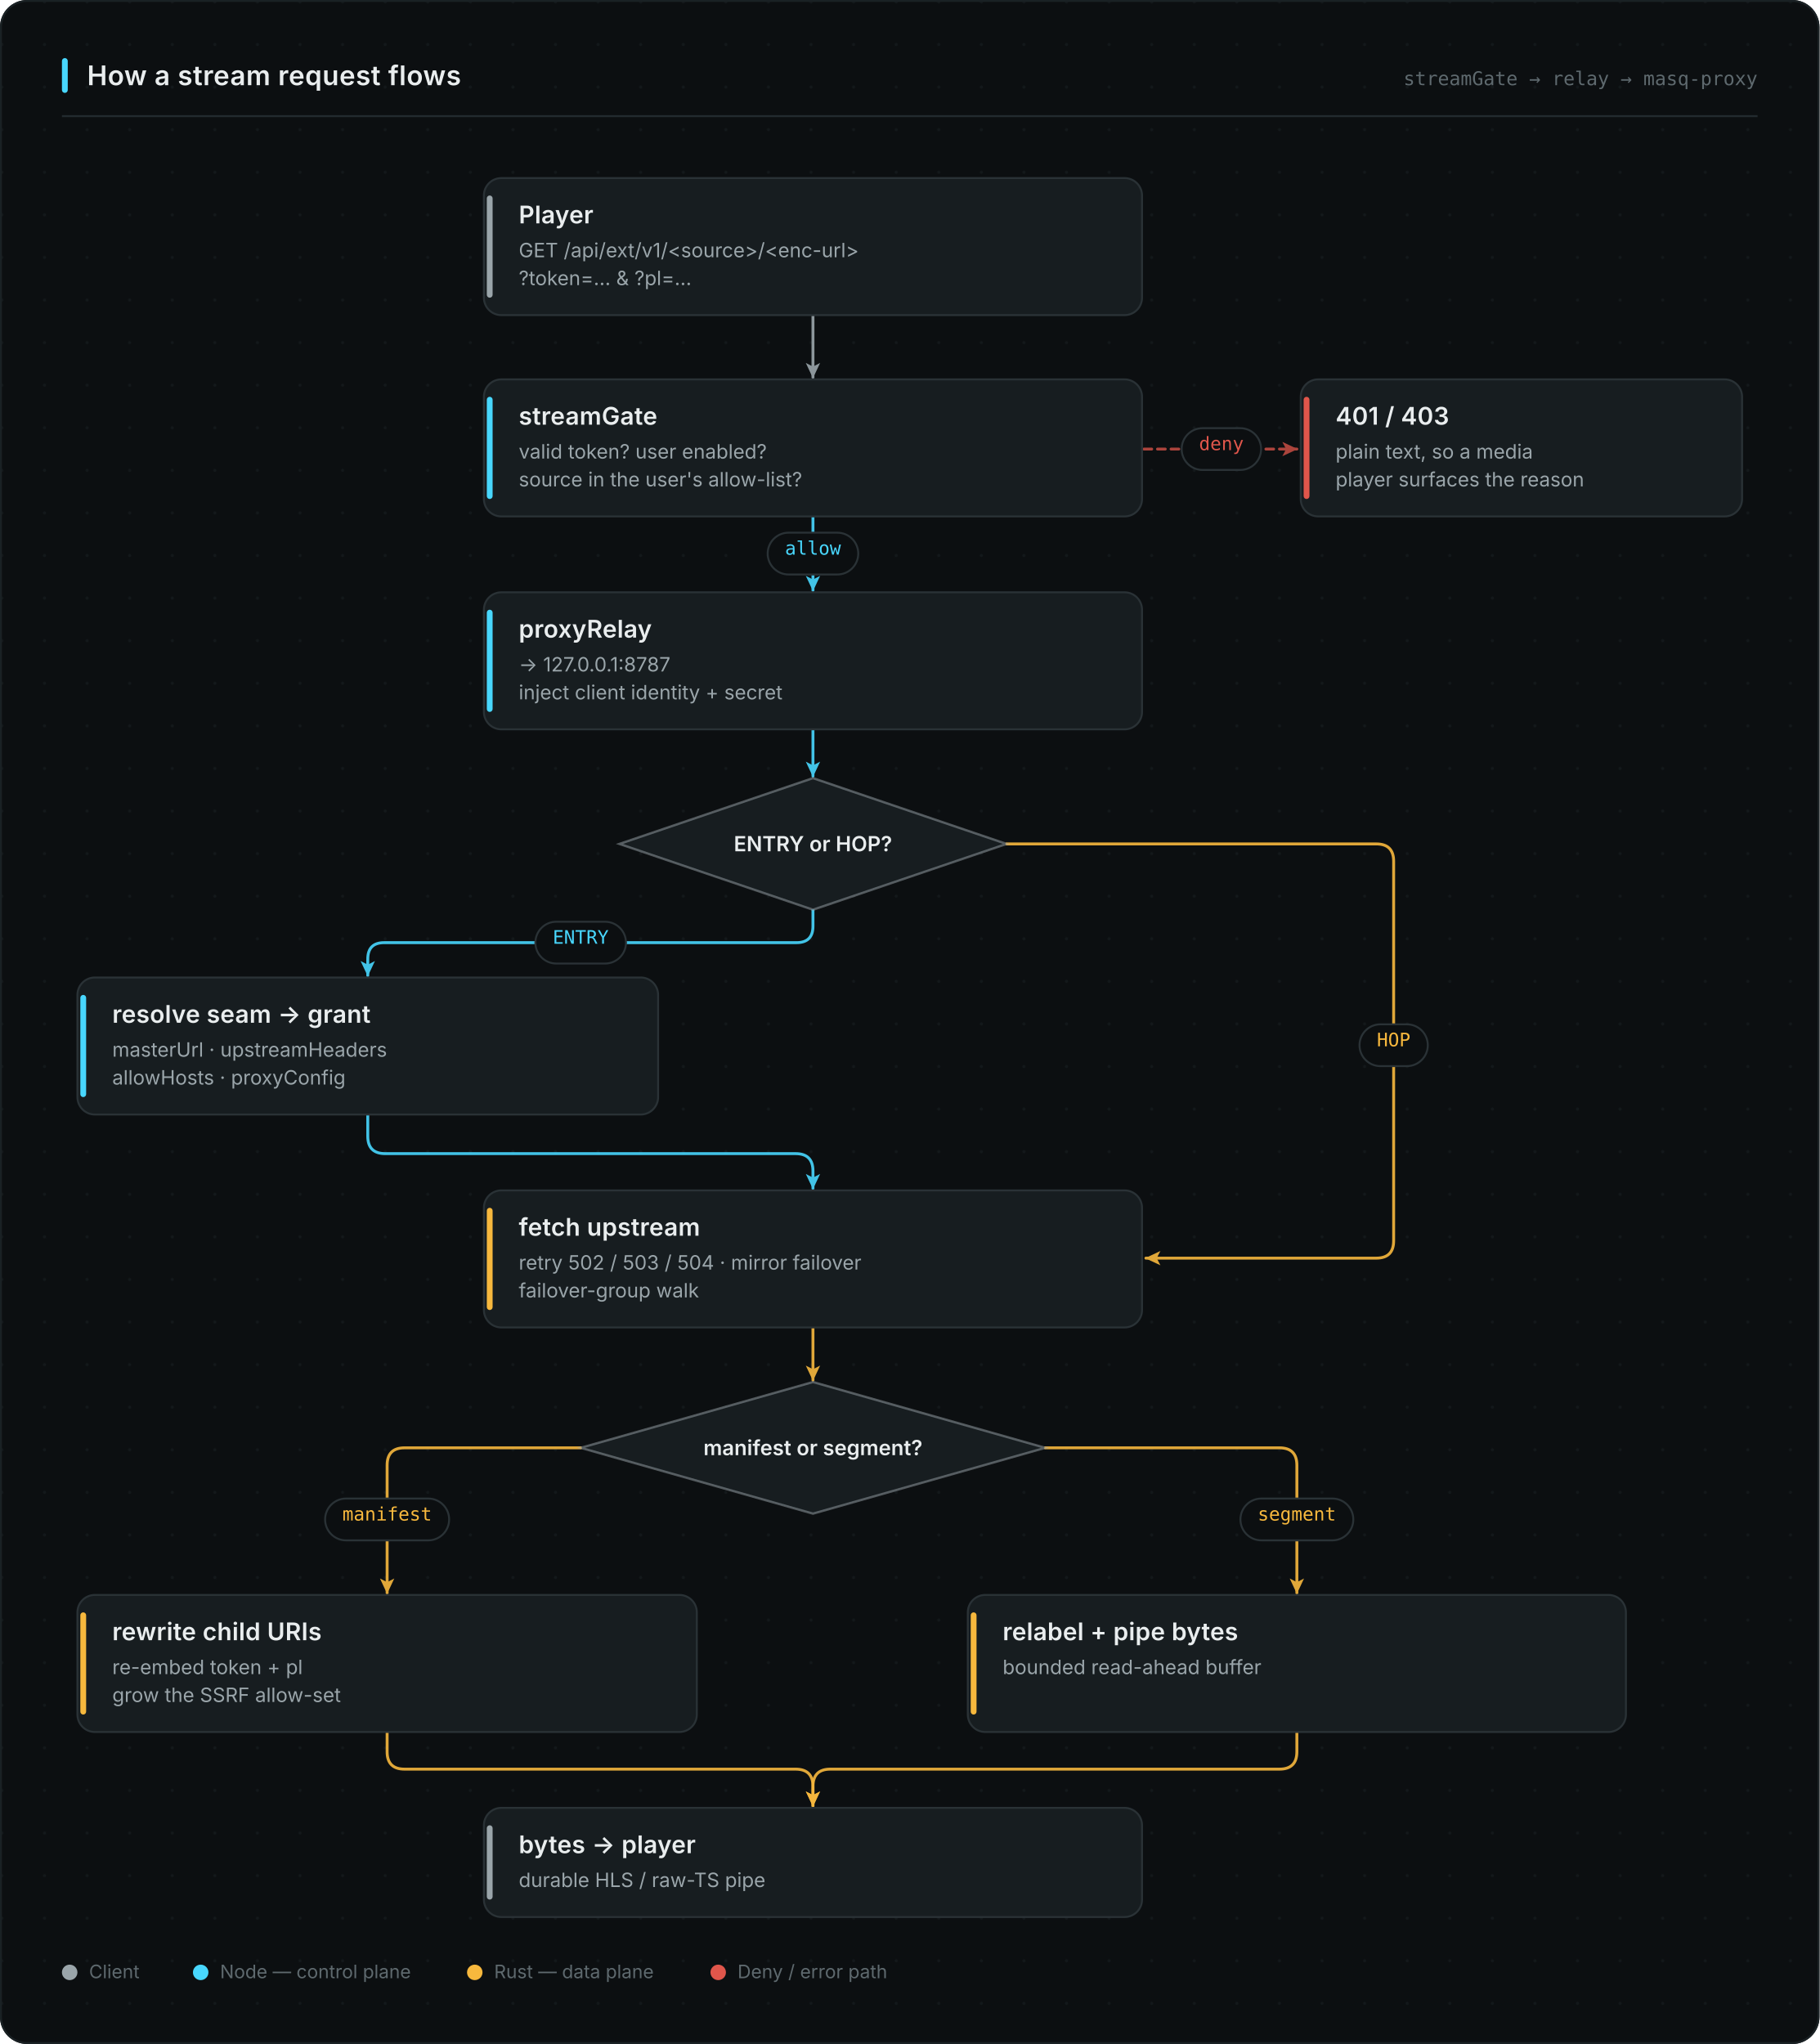
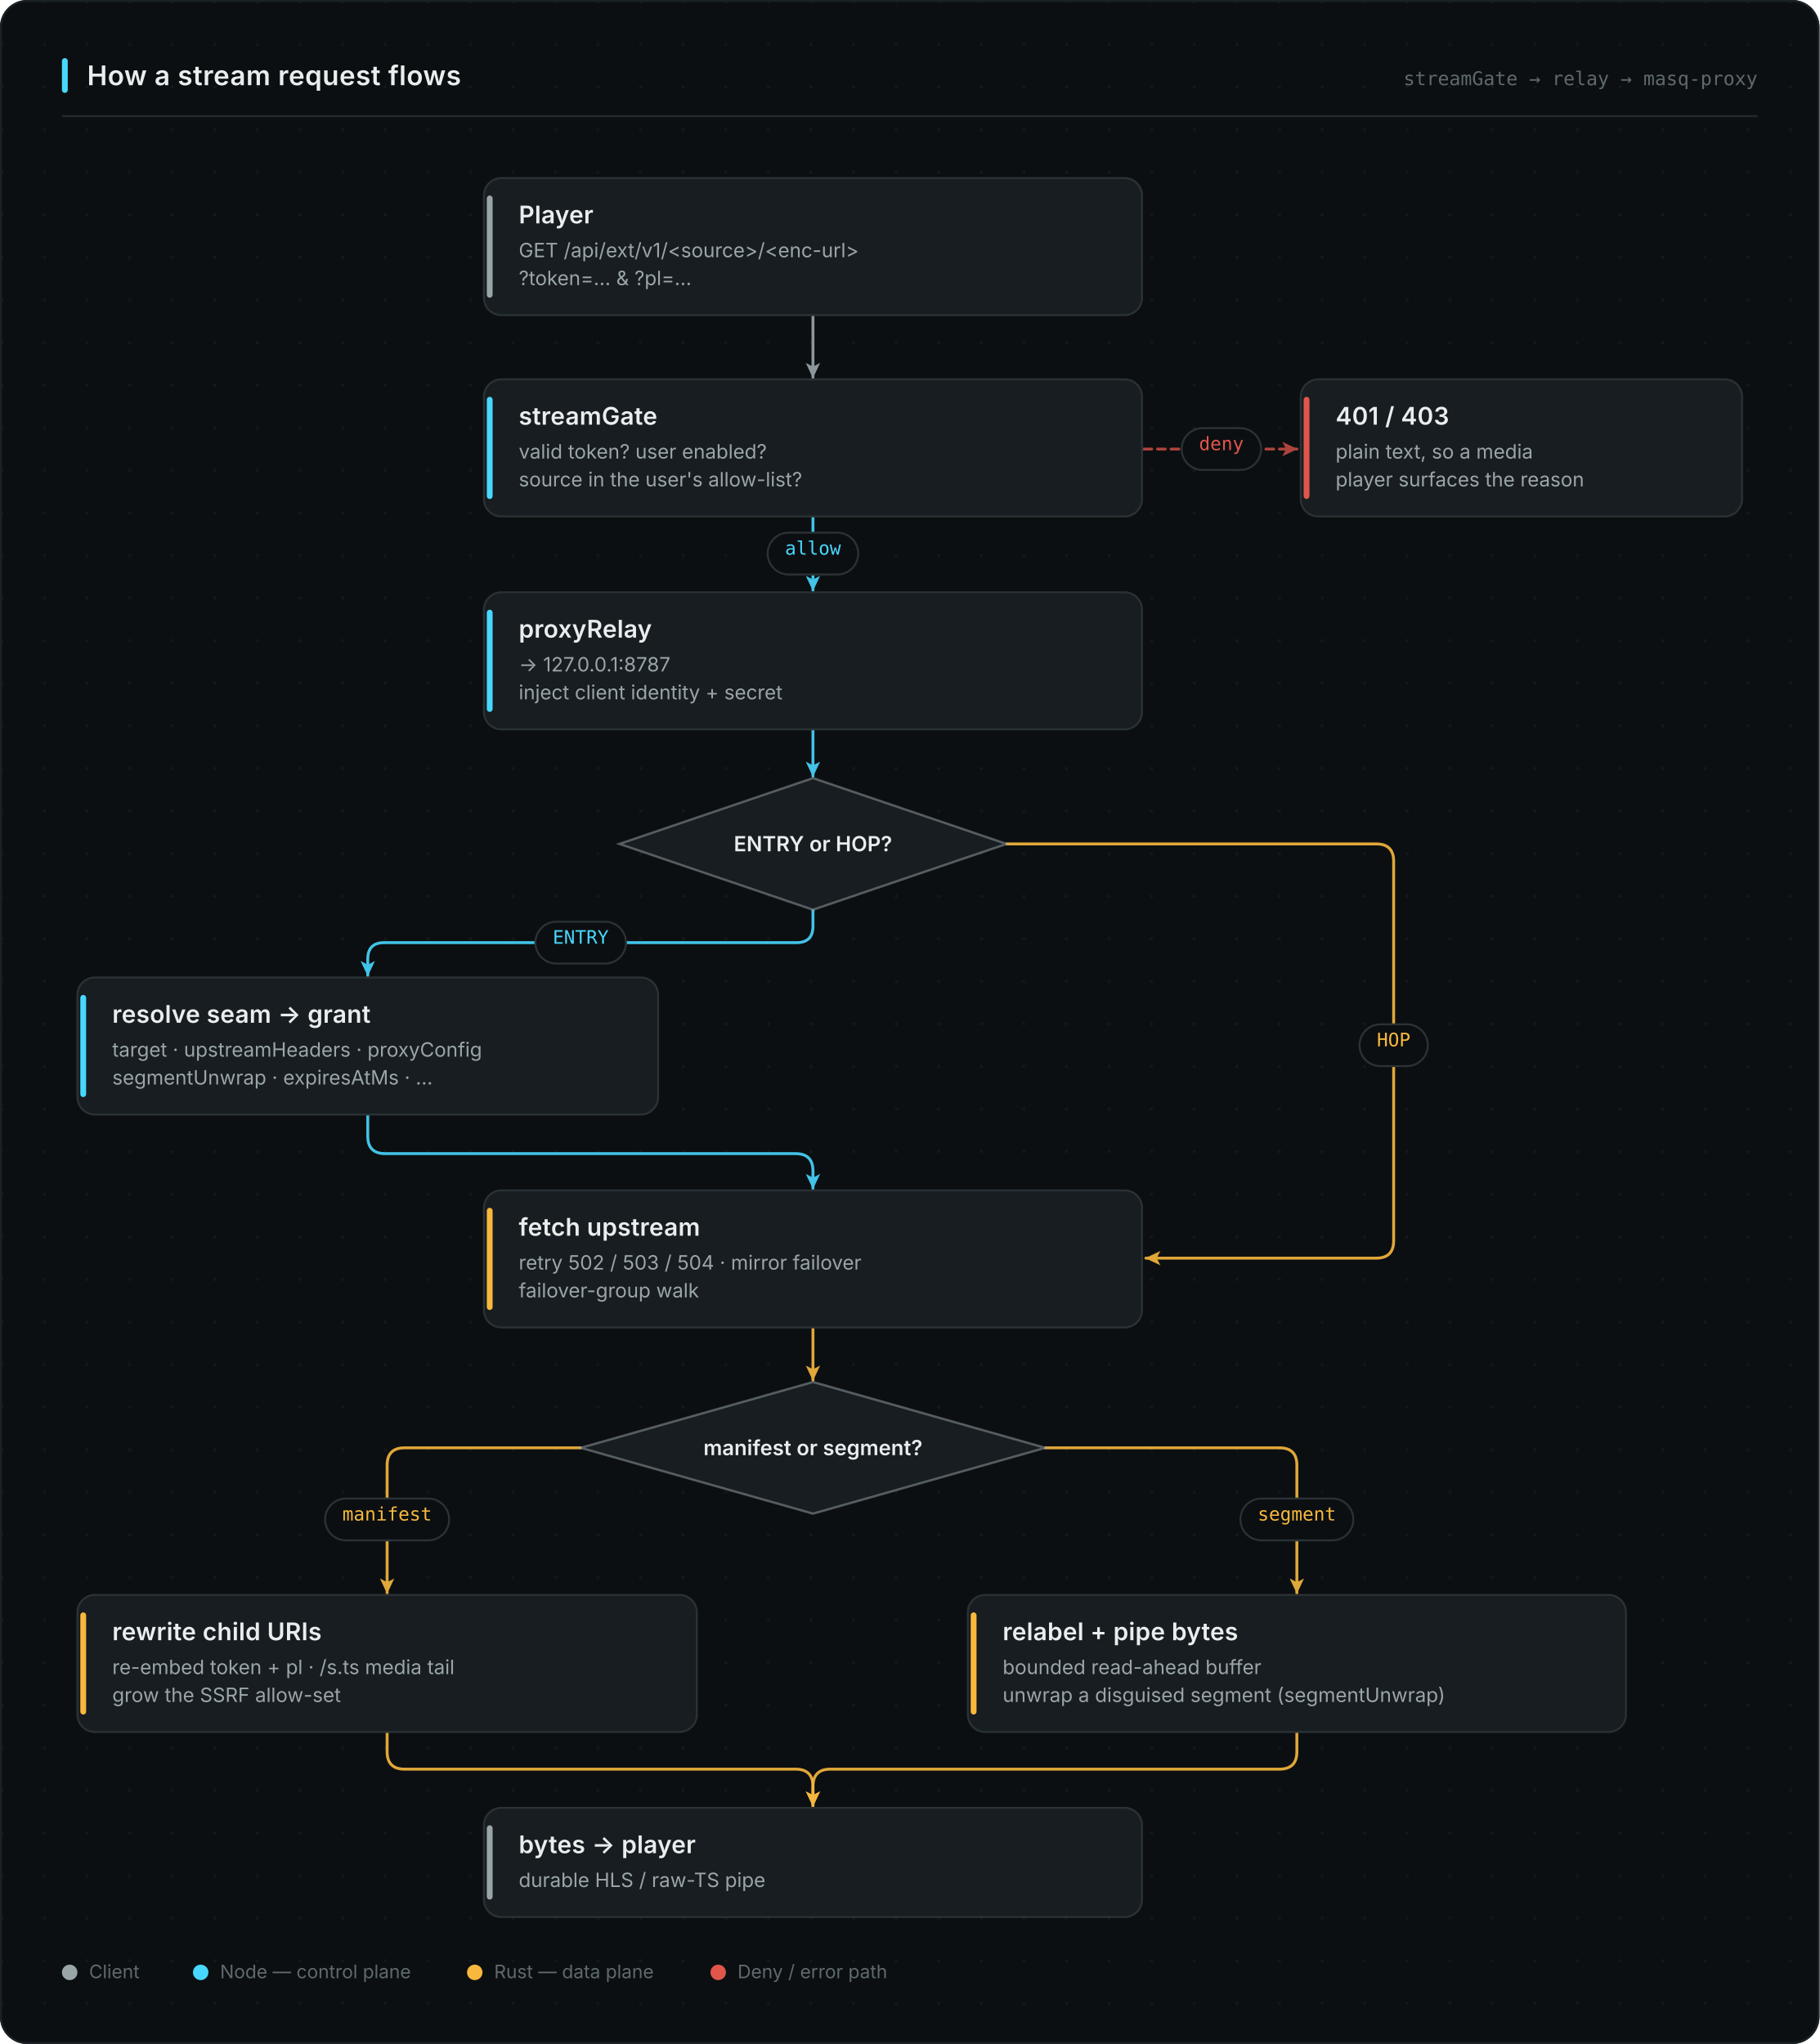
<svg xmlns="http://www.w3.org/2000/svg" width="940" height="1056" viewBox="0 0 940 1056" role="img">
  <defs>
    <marker id="a-teal" markerUnits="userSpaceOnUse" markerWidth="9" markerHeight="9" refX="8" refY="4.5" orient="auto">
      <path d="M0.5,0.8 L8.4,4.5 L0.5,8.2 L2.4,4.5 Z" fill="#48D7FE" />
    </marker>
    <marker id="b-teal" markerUnits="userSpaceOnUse" markerWidth="9" markerHeight="9" refX="1" refY="4.5" orient="auto">
      <path d="M8.5,0.8 L0.6,4.5 L8.5,8.2 L6.6,4.5 Z" fill="#48D7FE" />
    </marker>
    <marker id="a-amber" markerUnits="userSpaceOnUse" markerWidth="9" markerHeight="9" refX="8" refY="4.5" orient="auto">
      <path d="M0.5,0.8 L8.4,4.5 L0.5,8.2 L2.4,4.5 Z" fill="#F7B83D" />
    </marker>
    <marker id="b-amber" markerUnits="userSpaceOnUse" markerWidth="9" markerHeight="9" refX="1" refY="4.5" orient="auto">
      <path d="M8.5,0.8 L0.6,4.5 L8.5,8.2 L6.6,4.5 Z" fill="#F7B83D" />
    </marker>
    <marker id="a-green" markerUnits="userSpaceOnUse" markerWidth="9" markerHeight="9" refX="8" refY="4.5" orient="auto">
      <path d="M0.5,0.8 L8.4,4.5 L0.5,8.2 L2.4,4.5 Z" fill="#5FD37F" />
    </marker>
    <marker id="b-green" markerUnits="userSpaceOnUse" markerWidth="9" markerHeight="9" refX="1" refY="4.5" orient="auto">
      <path d="M8.5,0.8 L0.6,4.5 L8.5,8.2 L6.6,4.5 Z" fill="#5FD37F" />
    </marker>
    <marker id="a-risk" markerUnits="userSpaceOnUse" markerWidth="9" markerHeight="9" refX="8" refY="4.5" orient="auto">
      <path d="M0.5,0.8 L8.4,4.5 L0.5,8.2 L2.4,4.5 Z" fill="#E0564B" />
    </marker>
    <marker id="b-risk" markerUnits="userSpaceOnUse" markerWidth="9" markerHeight="9" refX="1" refY="4.5" orient="auto">
      <path d="M8.5,0.8 L0.6,4.5 L8.5,8.2 L6.6,4.5 Z" fill="#E0564B" />
    </marker>
    <marker id="a-dim" markerUnits="userSpaceOnUse" markerWidth="9" markerHeight="9" refX="8" refY="4.5" orient="auto">
      <path d="M0.5,0.8 L8.4,4.5 L0.5,8.2 L2.4,4.5 Z" fill="#5E696E" />
    </marker>
    <marker id="b-dim" markerUnits="userSpaceOnUse" markerWidth="9" markerHeight="9" refX="1" refY="4.5" orient="auto">
      <path d="M8.5,0.8 L0.6,4.5 L8.5,8.2 L6.6,4.5 Z" fill="#5E696E" />
    </marker>
    <marker id="a-ash" markerUnits="userSpaceOnUse" markerWidth="9" markerHeight="9" refX="8" refY="4.5" orient="auto">
      <path d="M0.5,0.8 L8.4,4.5 L0.5,8.2 L2.4,4.5 Z" fill="#9AA5AA" />
    </marker>
    <marker id="b-ash" markerUnits="userSpaceOnUse" markerWidth="9" markerHeight="9" refX="1" refY="4.5" orient="auto">
      <path d="M8.5,0.8 L0.6,4.5 L8.5,8.2 L6.6,4.5 Z" fill="#9AA5AA" />
    </marker>
    <marker id="a-mist" markerUnits="userSpaceOnUse" markerWidth="9" markerHeight="9" refX="8" refY="4.5" orient="auto">
      <path d="M0.5,0.8 L8.4,4.5 L0.5,8.2 L2.4,4.5 Z" fill="#E9EDEE" />
    </marker>
    <marker id="b-mist" markerUnits="userSpaceOnUse" markerWidth="9" markerHeight="9" refX="1" refY="4.5" orient="auto">
      <path d="M8.5,0.8 L0.6,4.5 L8.5,8.2 L6.6,4.5 Z" fill="#E9EDEE" />
    </marker>
    <pattern id="grid" width="22" height="22" patternUnits="userSpaceOnUse">
      <circle cx="1" cy="1" r="0.8" fill="#1A2124" />
    </pattern>
  </defs>
  <rect x="0" y="0" width="940" height="1056" rx="14" fill="#0C0F11" />
  <rect x="0" y="0" width="940" height="1056" rx="14" fill="url(#grid)" opacity="0.5" />
  <rect x="0.5" y="0.5" width="939" height="1055" rx="13.5" fill="none" stroke="#1A2124" stroke-width="1" />
  <g>
    <rect x="32" y="30" width="3" height="18" rx="1.5" fill="#48D7FE" />
    <text x="45" y="44" font-family="'Space Grotesk','Inter',ui-sans-serif,system-ui,-apple-system,'Segoe UI',Roboto,sans-serif" font-size="14" font-weight="600" fill="#E9EDEE" letter-spacing="0.2">How a stream request flows</text>
    <text x="908" y="44" font-family="'JetBrains Mono',ui-monospace,SFMono-Regular,Menlo,Consolas,monospace" font-size="9.8" font-weight="400" fill="#5E696E" text-anchor="end">streamGate → relay → masq-proxy</text>
    <line x1="32" y1="60" x2="908" y2="60" stroke="#232B2F" stroke-width="1" />
  </g>
  <path d="M 420 163 L 420 195" fill="none" stroke="#9AA5AA" stroke-width="1.5" stroke-linecap="round" marker-end="url(#a-ash)" opacity="0.9" />
  <path d="M 591 232 L 670 232" fill="none" stroke="#E0564B" stroke-width="1.5" stroke-dasharray="4 3" stroke-linecap="round" marker-end="url(#a-risk)" opacity="0.75" />
  <path d="M 420 267 L 420 305" fill="none" stroke="#48D7FE" stroke-width="1.5" stroke-linecap="round" marker-end="url(#a-teal)" opacity="0.9" />
  <path d="M 420 377 L 420 401" fill="none" stroke="#48D7FE" stroke-width="1.5" stroke-linecap="round" marker-end="url(#a-teal)" opacity="0.9" />
  <path d="M 420 470 L 420 478.5 Q 420 487 411.5 487 L 198.5 487 Q 190 487 190 495.5 L 190 504" fill="none" stroke="#48D7FE" stroke-width="1.5" stroke-linecap="round" marker-end="url(#a-teal)" opacity="0.9" />
  <path d="M 520 436 L 711 436 Q 720 436 720 445 L 720 641 Q 720 650 711 650 L 592 650" fill="none" stroke="#F7B83D" stroke-width="1.5" stroke-linecap="round" marker-end="url(#a-amber)" opacity="0.9" />
  <path d="M 190 576 L 190 587 Q 190 596 199 596 L 411 596 Q 420 596 420 605 L 420 614" fill="none" stroke="#48D7FE" stroke-width="1.5" stroke-linecap="round" marker-end="url(#a-teal)" opacity="0.9" />
  <path d="M 420 686 L 420 713" fill="none" stroke="#F7B83D" stroke-width="1.5" stroke-linecap="round" marker-end="url(#a-amber)" opacity="0.9" />
  <path d="M 300 748 L 209 748 Q 200 748 200 757 L 200 823" fill="none" stroke="#F7B83D" stroke-width="1.5" stroke-linecap="round" marker-end="url(#a-amber)" opacity="0.9" />
  <path d="M 540 748 L 661 748 Q 670 748 670 757 L 670 823" fill="none" stroke="#F7B83D" stroke-width="1.5" stroke-linecap="round" marker-end="url(#a-amber)" opacity="0.9" />
  <path d="M 200 895 L 200 905 Q 200 914 209 914 L 411 914 Q 420 914 420 923 L 420 933" fill="none" stroke="#F7B83D" stroke-width="1.5" stroke-linecap="round" marker-end="url(#a-amber)" opacity="0.9" />
  <path d="M 670 895 L 670 905 Q 670 914 661 914 L 429 914 Q 420 914 420 923 L 420 933" fill="none" stroke="#F7B83D" stroke-width="1.5" stroke-linecap="round" marker-end="url(#a-amber)" opacity="0.9" />
  <g>
    <polygon points="420,402 520,436 420,470 320,436" fill="#171D20" stroke="#9AA5AA" stroke-opacity="0.5" stroke-width="1.2" />
    <text x="420" y="439.8" font-family="'Space Grotesk','Inter',ui-sans-serif,system-ui,-apple-system,'Segoe UI',Roboto,sans-serif" font-size="10.8" font-weight="600" fill="#E9EDEE" text-anchor="middle">ENTRY or HOP?</text>
  </g>
  <g>
    <polygon points="420,714 540,748 420,782 300,748" fill="#171D20" stroke="#9AA5AA" stroke-opacity="0.5" stroke-width="1.2" />
    <text x="420" y="751.8" font-family="'Space Grotesk','Inter',ui-sans-serif,system-ui,-apple-system,'Segoe UI',Roboto,sans-serif" font-size="10.8" font-weight="600" fill="#E9EDEE" text-anchor="middle">manifest or segment?</text>
  </g>
  <g>
    <rect x="250" y="92" width="340" height="70.8" rx="9" fill="#171D20" stroke="#2A3236" stroke-width="1" />
    <rect x="251.5" y="101" width="3" height="52.8" rx="1.5" fill="#9AA5AA" />
    <text x="268" y="115.4" font-family="'Space Grotesk','Inter',ui-sans-serif,system-ui,-apple-system,'Segoe UI',Roboto,sans-serif" font-size="12.6" font-weight="600" fill="#E9EDEE" letter-spacing="0.1">Player</text>
    <text x="268" y="132.9" font-family="'Space Grotesk','Inter',ui-sans-serif,system-ui,-apple-system,'Segoe UI',Roboto,sans-serif" font-size="10.2" font-weight="400" fill="#9AA5AA">GET /api/ext/v1/&lt;source&gt;/&lt;enc-url&gt;</text>
    <text x="268" y="147.3" font-family="'Space Grotesk','Inter',ui-sans-serif,system-ui,-apple-system,'Segoe UI',Roboto,sans-serif" font-size="10.2" font-weight="400" fill="#9AA5AA">?token=…  &amp;  ?pl=…</text>
  </g>
  <g>
    <rect x="250" y="196" width="340" height="70.8" rx="9" fill="#171D20" stroke="#2A3236" stroke-width="1" />
    <rect x="251.5" y="205" width="3" height="52.8" rx="1.5" fill="#48D7FE" />
    <text x="268" y="219.4" font-family="'Space Grotesk','Inter',ui-sans-serif,system-ui,-apple-system,'Segoe UI',Roboto,sans-serif" font-size="12.6" font-weight="600" fill="#E9EDEE" letter-spacing="0.1">streamGate</text>
    <text x="268" y="236.9" font-family="'Space Grotesk','Inter',ui-sans-serif,system-ui,-apple-system,'Segoe UI',Roboto,sans-serif" font-size="10.2" font-weight="400" fill="#9AA5AA">valid token? user enabled?</text>
    <text x="268" y="251.3" font-family="'Space Grotesk','Inter',ui-sans-serif,system-ui,-apple-system,'Segoe UI',Roboto,sans-serif" font-size="10.2" font-weight="400" fill="#9AA5AA">source in the user's allow-list?</text>
  </g>
  <g>
    <rect x="672" y="196" width="228" height="70.8" rx="9" fill="#171D20" stroke="#2A3236" stroke-width="1" />
    <rect x="673.5" y="205" width="3" height="52.8" rx="1.5" fill="#E0564B" />
    <text x="690" y="219.4" font-family="'Space Grotesk','Inter',ui-sans-serif,system-ui,-apple-system,'Segoe UI',Roboto,sans-serif" font-size="12.6" font-weight="600" fill="#E9EDEE" letter-spacing="0.1">401 / 403</text>
    <text x="690" y="236.9" font-family="'Space Grotesk','Inter',ui-sans-serif,system-ui,-apple-system,'Segoe UI',Roboto,sans-serif" font-size="10.2" font-weight="400" fill="#9AA5AA">plain text, so a media</text>
    <text x="690" y="251.3" font-family="'Space Grotesk','Inter',ui-sans-serif,system-ui,-apple-system,'Segoe UI',Roboto,sans-serif" font-size="10.2" font-weight="400" fill="#9AA5AA">player surfaces the reason</text>
  </g>
  <g>
    <rect x="250" y="306" width="340" height="70.8" rx="9" fill="#171D20" stroke="#2A3236" stroke-width="1" />
    <rect x="251.5" y="315" width="3" height="52.8" rx="1.5" fill="#48D7FE" />
    <text x="268" y="329.4" font-family="'Space Grotesk','Inter',ui-sans-serif,system-ui,-apple-system,'Segoe UI',Roboto,sans-serif" font-size="12.6" font-weight="600" fill="#E9EDEE" letter-spacing="0.1">proxyRelay</text>
    <text x="268" y="346.9" font-family="'Space Grotesk','Inter',ui-sans-serif,system-ui,-apple-system,'Segoe UI',Roboto,sans-serif" font-size="10.2" font-weight="400" fill="#9AA5AA">→ 127.0.0.1:8787</text>
    <text x="268" y="361.3" font-family="'Space Grotesk','Inter',ui-sans-serif,system-ui,-apple-system,'Segoe UI',Roboto,sans-serif" font-size="10.2" font-weight="400" fill="#9AA5AA">inject client identity + secret</text>
  </g>
  <g>
    <rect x="40" y="505" width="300" height="70.8" rx="9" fill="#171D20" stroke="#2A3236" stroke-width="1" />
    <rect x="41.5" y="514" width="3" height="52.8" rx="1.5" fill="#48D7FE" />
    <text x="58" y="528.4" font-family="'Space Grotesk','Inter',ui-sans-serif,system-ui,-apple-system,'Segoe UI',Roboto,sans-serif" font-size="12.6" font-weight="600" fill="#E9EDEE" letter-spacing="0.1">resolve seam → grant</text>
-     <text x="58" y="545.9" font-family="'Space Grotesk','Inter',ui-sans-serif,system-ui,-apple-system,'Segoe UI',Roboto,sans-serif" font-size="10.2" font-weight="400" fill="#9AA5AA">masterUrl · upstreamHeaders</text>
-     <text x="58" y="560.3" font-family="'Space Grotesk','Inter',ui-sans-serif,system-ui,-apple-system,'Segoe UI',Roboto,sans-serif" font-size="10.2" font-weight="400" fill="#9AA5AA">allowHosts · proxyConfig</text>
+     <text x="58" y="545.9" font-family="'Space Grotesk','Inter',ui-sans-serif,system-ui,-apple-system,'Segoe UI',Roboto,sans-serif" font-size="10.2" font-weight="400" fill="#9AA5AA">target · upstreamHeaders · proxyConfig</text>
+     <text x="58" y="560.3" font-family="'Space Grotesk','Inter',ui-sans-serif,system-ui,-apple-system,'Segoe UI',Roboto,sans-serif" font-size="10.2" font-weight="400" fill="#9AA5AA">segmentUnwrap · expiresAtMs · …</text>
  </g>
  <g>
    <rect x="250" y="615" width="340" height="70.8" rx="9" fill="#171D20" stroke="#2A3236" stroke-width="1" />
    <rect x="251.5" y="624" width="3" height="52.8" rx="1.5" fill="#F7B83D" />
    <text x="268" y="638.4" font-family="'Space Grotesk','Inter',ui-sans-serif,system-ui,-apple-system,'Segoe UI',Roboto,sans-serif" font-size="12.6" font-weight="600" fill="#E9EDEE" letter-spacing="0.1">fetch upstream</text>
    <text x="268" y="655.9" font-family="'Space Grotesk','Inter',ui-sans-serif,system-ui,-apple-system,'Segoe UI',Roboto,sans-serif" font-size="10.2" font-weight="400" fill="#9AA5AA">retry 502 / 503 / 504 · mirror failover</text>
    <text x="268" y="670.3" font-family="'Space Grotesk','Inter',ui-sans-serif,system-ui,-apple-system,'Segoe UI',Roboto,sans-serif" font-size="10.2" font-weight="400" fill="#9AA5AA">failover-group walk</text>
  </g>
  <g>
    <rect x="40" y="824" width="320" height="70.8" rx="9" fill="#171D20" stroke="#2A3236" stroke-width="1" />
    <rect x="41.5" y="833" width="3" height="52.8" rx="1.5" fill="#F7B83D" />
    <text x="58" y="847.4" font-family="'Space Grotesk','Inter',ui-sans-serif,system-ui,-apple-system,'Segoe UI',Roboto,sans-serif" font-size="12.6" font-weight="600" fill="#E9EDEE" letter-spacing="0.1">rewrite child URIs</text>
-     <text x="58" y="864.9" font-family="'Space Grotesk','Inter',ui-sans-serif,system-ui,-apple-system,'Segoe UI',Roboto,sans-serif" font-size="10.2" font-weight="400" fill="#9AA5AA">re-embed token + pl</text>
+     <text x="58" y="864.9" font-family="'Space Grotesk','Inter',ui-sans-serif,system-ui,-apple-system,'Segoe UI',Roboto,sans-serif" font-size="10.2" font-weight="400" fill="#9AA5AA">re-embed token + pl · /s.ts media tail</text>
    <text x="58" y="879.3" font-family="'Space Grotesk','Inter',ui-sans-serif,system-ui,-apple-system,'Segoe UI',Roboto,sans-serif" font-size="10.2" font-weight="400" fill="#9AA5AA">grow the SSRF allow-set</text>
  </g>
  <g>
    <rect x="500" y="824" width="340" height="70.8" rx="9" fill="#171D20" stroke="#2A3236" stroke-width="1" />
    <rect x="501.5" y="833" width="3" height="52.8" rx="1.5" fill="#F7B83D" />
    <text x="518" y="847.4" font-family="'Space Grotesk','Inter',ui-sans-serif,system-ui,-apple-system,'Segoe UI',Roboto,sans-serif" font-size="12.6" font-weight="600" fill="#E9EDEE" letter-spacing="0.1">relabel + pipe bytes</text>
    <text x="518" y="864.9" font-family="'Space Grotesk','Inter',ui-sans-serif,system-ui,-apple-system,'Segoe UI',Roboto,sans-serif" font-size="10.2" font-weight="400" fill="#9AA5AA">bounded read-ahead buffer</text>
+     <text x="518" y="879.3" font-family="'Space Grotesk','Inter',ui-sans-serif,system-ui,-apple-system,'Segoe UI',Roboto,sans-serif" font-size="10.2" font-weight="400" fill="#9AA5AA">unwrap a disguised segment (segmentUnwrap)</text>
  </g>
  <g>
    <rect x="250" y="934" width="340" height="56.4" rx="9" fill="#171D20" stroke="#2A3236" stroke-width="1" />
    <rect x="251.5" y="943" width="3" height="38.4" rx="1.5" fill="#9AA5AA" />
    <text x="268" y="957.4" font-family="'Space Grotesk','Inter',ui-sans-serif,system-ui,-apple-system,'Segoe UI',Roboto,sans-serif" font-size="12.6" font-weight="600" fill="#E9EDEE" letter-spacing="0.1">bytes → player</text>
    <text x="268" y="974.9" font-family="'Space Grotesk','Inter',ui-sans-serif,system-ui,-apple-system,'Segoe UI',Roboto,sans-serif" font-size="10.2" font-weight="400" fill="#9AA5AA">durable HLS / raw-TS pipe</text>
  </g>
  <rect x="610.48" y="221.2" width="41.04" height="21.6" rx="10.8" fill="#0C0F11" stroke="#2A3236" stroke-width="1" />
  <text x="631" y="232.56" font-family="'JetBrains Mono',ui-monospace,SFMono-Regular,Menlo,Consolas,monospace" font-size="9.6" font-weight="400" fill="#E0564B" text-anchor="middle">deny</text>
  <rect x="396.6" y="275.2" width="46.8" height="21.6" rx="10.8" fill="#0C0F11" stroke="#2A3236" stroke-width="1" />
  <text x="420" y="286.56" font-family="'JetBrains Mono',ui-monospace,SFMono-Regular,Menlo,Consolas,monospace" font-size="9.6" font-weight="400" fill="#48D7FE" text-anchor="middle">allow</text>
  <rect x="276.6" y="476.2" width="46.8" height="21.6" rx="10.8" fill="#0C0F11" stroke="#2A3236" stroke-width="1" />
  <text x="300" y="487.56" font-family="'JetBrains Mono',ui-monospace,SFMono-Regular,Menlo,Consolas,monospace" font-size="9.6" font-weight="400" fill="#48D7FE" text-anchor="middle">ENTRY</text>
  <rect x="702.36" y="529.2" width="35.28" height="21.6" rx="10.8" fill="#0C0F11" stroke="#2A3236" stroke-width="1" />
  <text x="720" y="540.56" font-family="'JetBrains Mono',ui-monospace,SFMono-Regular,Menlo,Consolas,monospace" font-size="9.6" font-weight="400" fill="#F7B83D" text-anchor="middle">HOP</text>
  <rect x="167.96" y="774.2" width="64.08" height="21.6" rx="10.8" fill="#0C0F11" stroke="#2A3236" stroke-width="1" />
  <text x="200" y="785.56" font-family="'JetBrains Mono',ui-monospace,SFMono-Regular,Menlo,Consolas,monospace" font-size="9.6" font-weight="400" fill="#F7B83D" text-anchor="middle">manifest</text>
  <rect x="640.84" y="774.2" width="58.32" height="21.6" rx="10.8" fill="#0C0F11" stroke="#2A3236" stroke-width="1" />
  <text x="670" y="785.56" font-family="'JetBrains Mono',ui-monospace,SFMono-Regular,Menlo,Consolas,monospace" font-size="9.6" font-weight="400" fill="#F7B83D" text-anchor="middle">segment</text>
  <circle cx="36" cy="1019" r="4" fill="#9AA5AA" />
  <text x="46" y="1022" font-family="'Space Grotesk','Inter',ui-sans-serif,system-ui,-apple-system,'Segoe UI',Roboto,sans-serif" font-size="9.6" font-weight="400" fill="#5E696E">Client</text>
  <circle cx="103.68" cy="1019" r="4" fill="#48D7FE" />
  <text x="113.68" y="1022" font-family="'Space Grotesk','Inter',ui-sans-serif,system-ui,-apple-system,'Segoe UI',Roboto,sans-serif" font-size="9.6" font-weight="400" fill="#5E696E">Node — control plane</text>
  <circle cx="245.28" cy="1019" r="4" fill="#F7B83D" />
  <text x="255.28" y="1022" font-family="'Space Grotesk','Inter',ui-sans-serif,system-ui,-apple-system,'Segoe UI',Roboto,sans-serif" font-size="9.6" font-weight="400" fill="#5E696E">Rust — data plane</text>
  <circle cx="371.04" cy="1019" r="4" fill="#E0564B" />
  <text x="381.04" y="1022" font-family="'Space Grotesk','Inter',ui-sans-serif,system-ui,-apple-system,'Segoe UI',Roboto,sans-serif" font-size="9.6" font-weight="400" fill="#5E696E">Deny / error path</text>
</svg>
